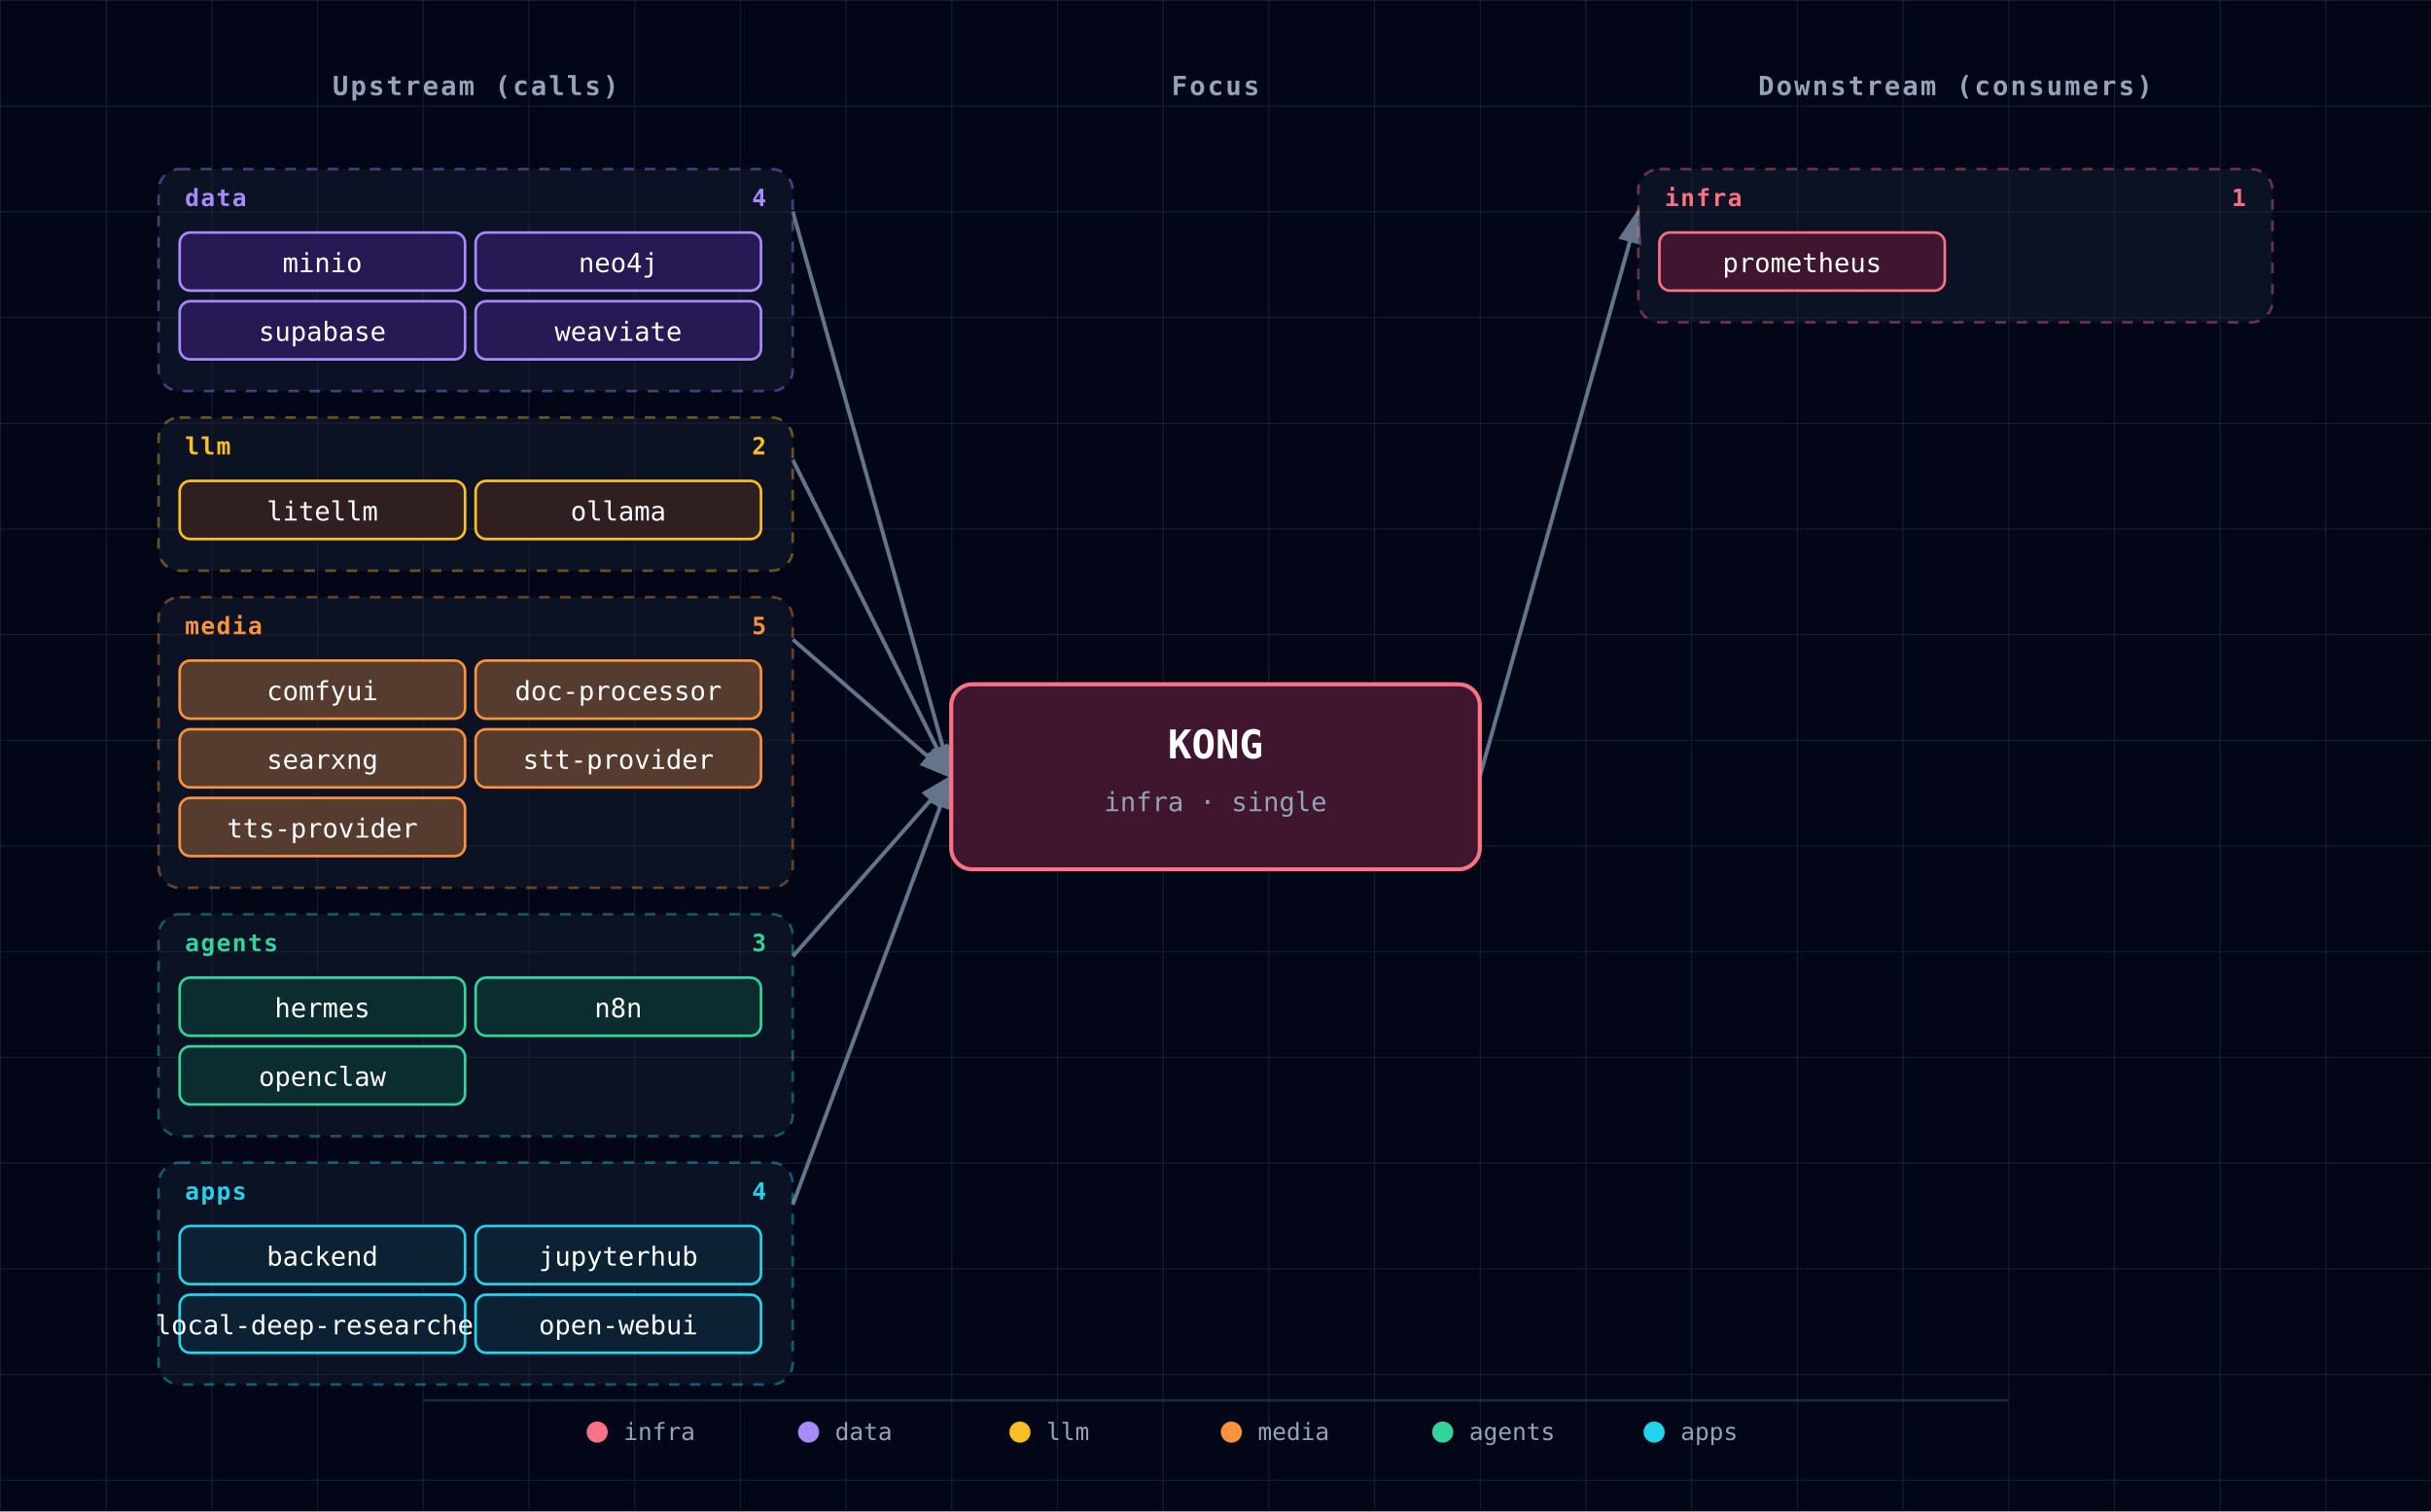
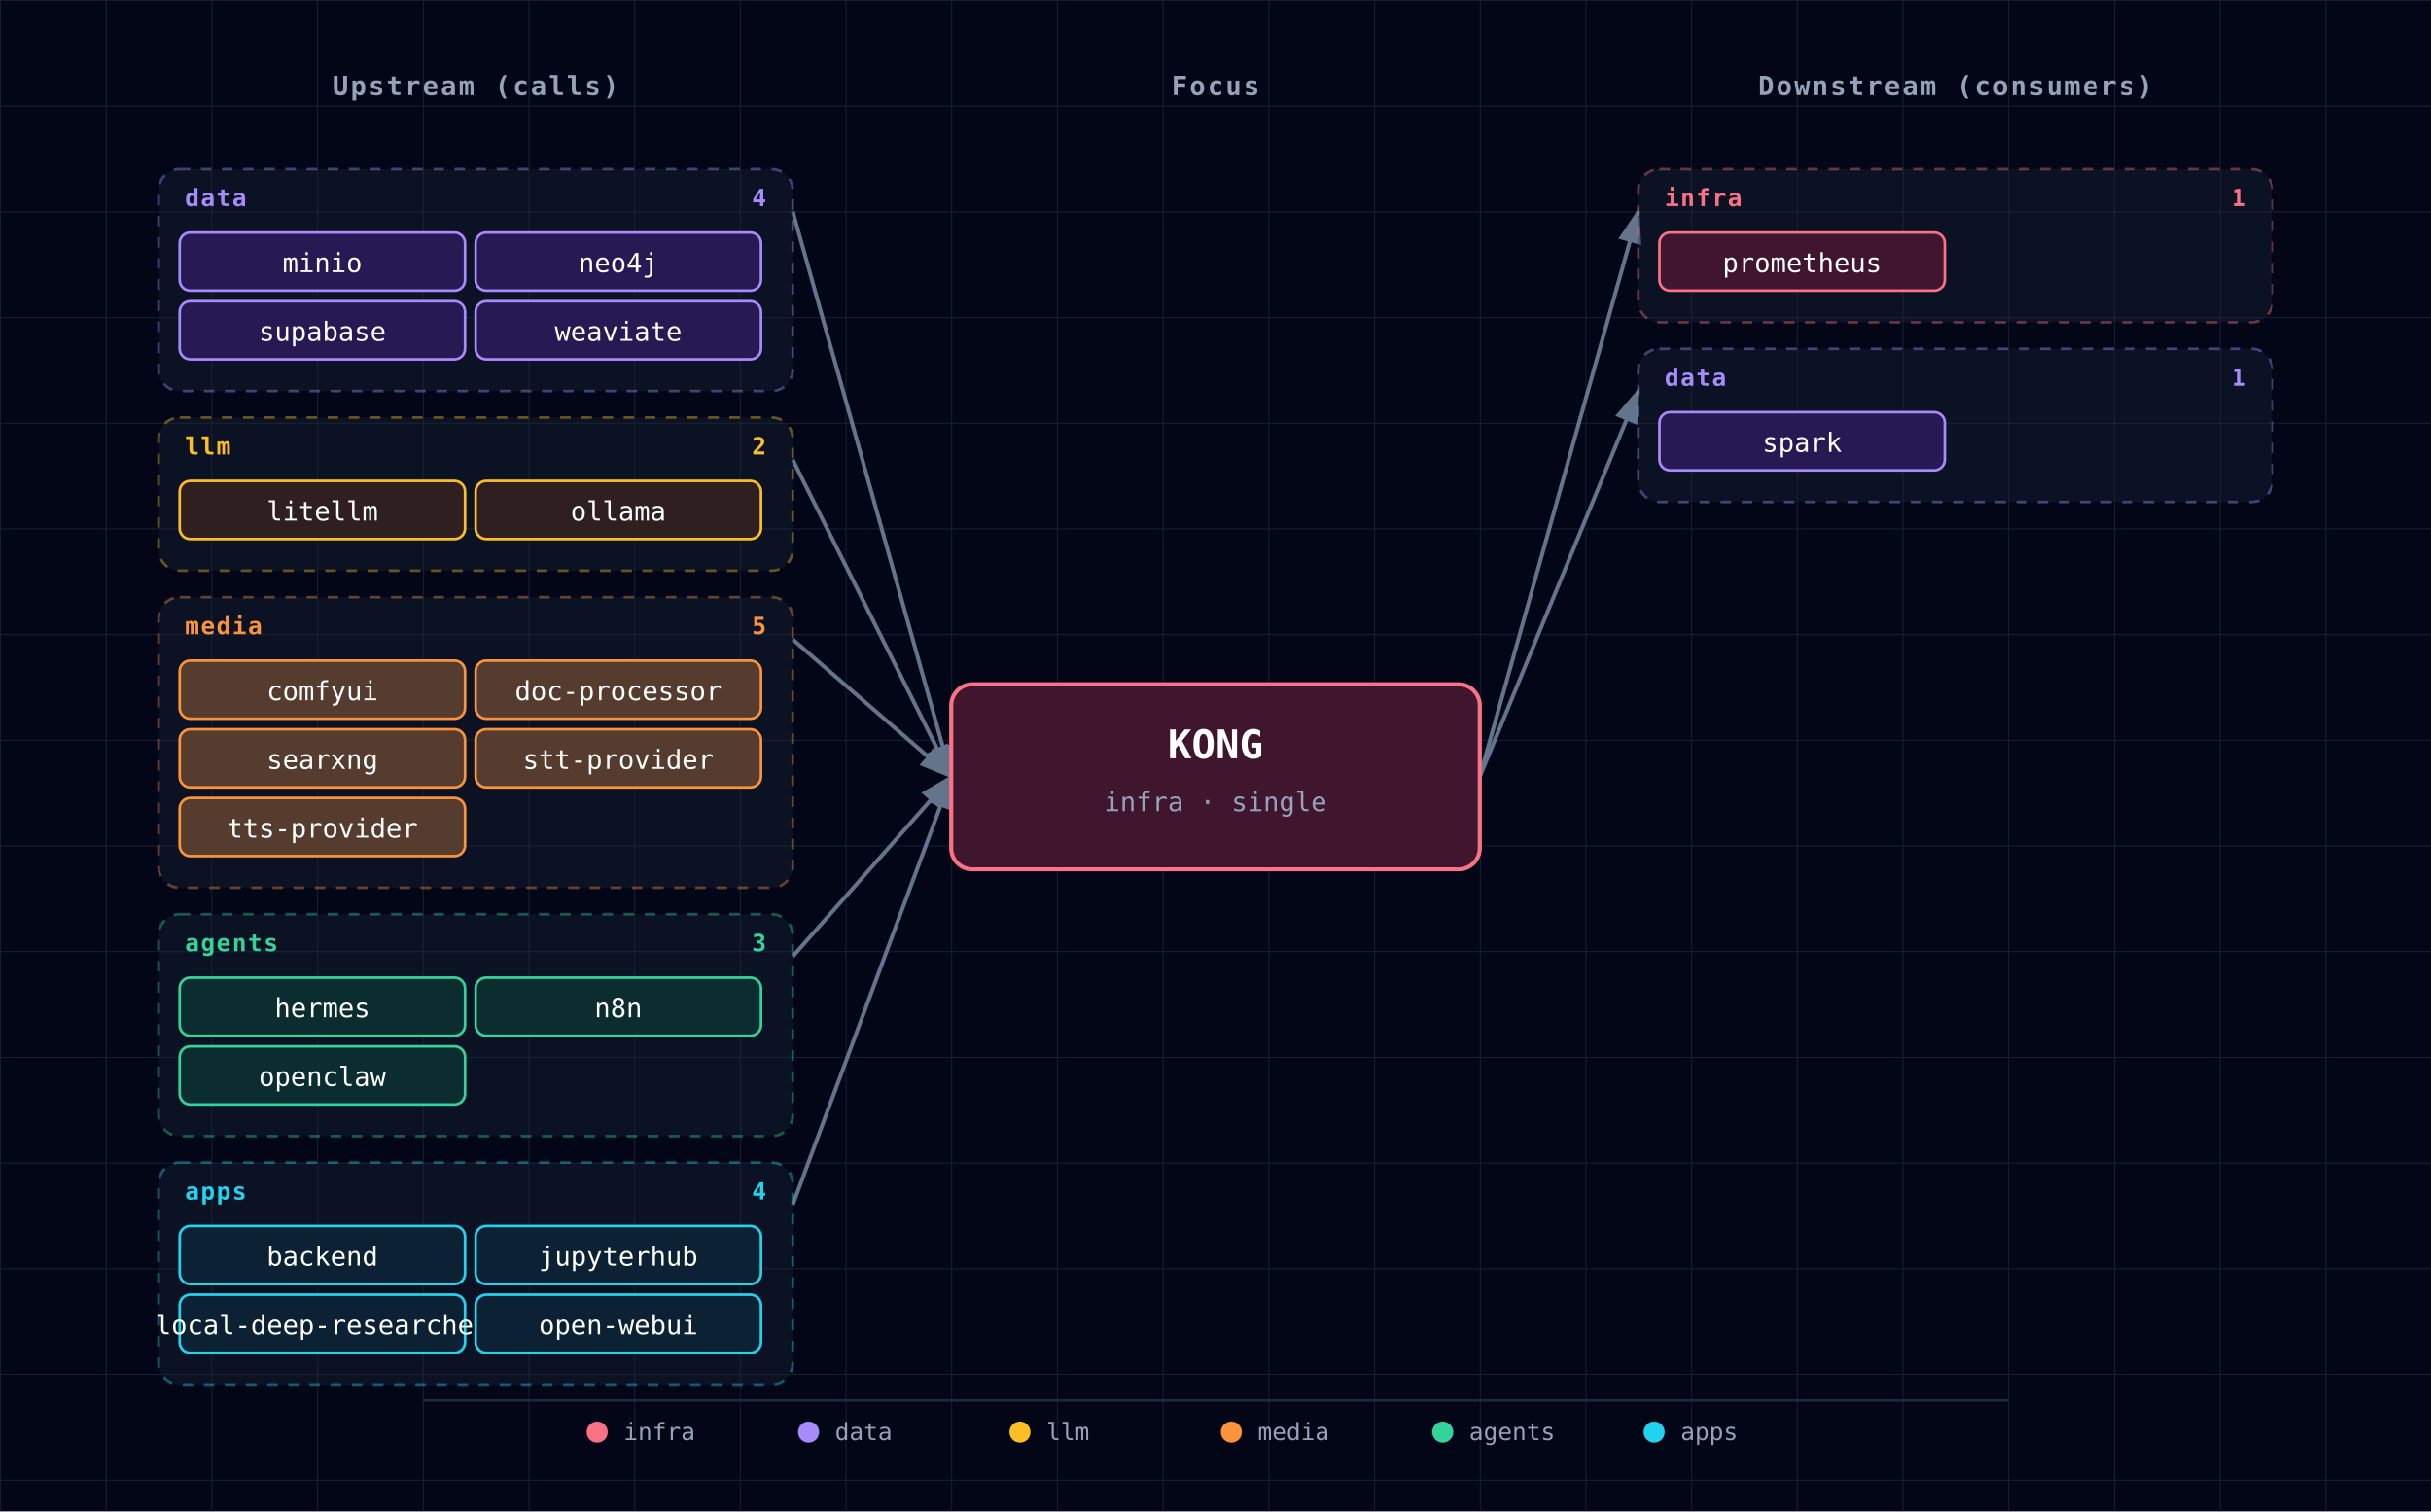
<svg xmlns="http://www.w3.org/2000/svg" viewBox="0 0 920 572" font-family="'JetBrains Mono', 'Fira Code', Menlo, Consolas, monospace">
  <defs>
    <pattern id="grid" width="40" height="40" patternUnits="userSpaceOnUse">
      <path d="M 40 0 L 0 0 0 40" fill="none" stroke="#1e293b" stroke-width="0.5" />
    </pattern>
    <marker id="arrowhead" markerWidth="9" markerHeight="6" refX="8" refY="3" orient="auto">
      <polygon points="0 0, 9 3, 0 6" fill="#64748b" />
    </marker>
    <filter id="focus-glow" x="-50%" y="-50%" width="200%" height="200%">
      <feGaussianBlur in="SourceAlpha" stdDeviation="6" />
      <feFlood flood-color="#fb7185" flood-opacity="0.6" />
      <feComposite in2="SourceAlpha" operator="in" />
      <feMerge>
        <feMergeNode />
        <feMergeNode in="SourceGraphic" />
      </feMerge>
    </filter>
  </defs>
  <rect width="920" height="572" fill="#020617" />
  <rect width="920" height="572" fill="url(#grid)" />
  <text x="180" y="36" fill="#94a3b8" font-size="10" font-weight="600" text-anchor="middle" letter-spacing="0.08em">Upstream (calls)</text>
  <text x="460" y="36" fill="#94a3b8" font-size="10" font-weight="600" text-anchor="middle" letter-spacing="0.08em">Focus</text>
  <text x="740" y="36" fill="#94a3b8" font-size="10" font-weight="600" text-anchor="middle" letter-spacing="0.08em">Downstream (consumers)</text>
  <line x1="300" y1="80" x2="360" y2="294" stroke="#64748b" stroke-width="1.5" marker-end="url(#arrowhead)" />
  <line x1="300" y1="174" x2="360" y2="294" stroke="#64748b" stroke-width="1.5" marker-end="url(#arrowhead)" />
  <line x1="300" y1="242" x2="360" y2="294" stroke="#64748b" stroke-width="1.5" marker-end="url(#arrowhead)" />
  <line x1="300" y1="362" x2="360" y2="294" stroke="#64748b" stroke-width="1.5" marker-end="url(#arrowhead)" />
  <line x1="300" y1="456" x2="360" y2="294" stroke="#64748b" stroke-width="1.5" marker-end="url(#arrowhead)" />
  <line x1="560" y1="294" x2="620" y2="80" stroke="#64748b" stroke-width="1.5" marker-end="url(#arrowhead)" />
+   <line x1="560" y1="294" x2="620" y2="148" stroke="#64748b" stroke-width="1.5" marker-end="url(#arrowhead)" />
  <g>
    <g class="cluster">
      <rect x="60" y="64" width="240" height="84" rx="8" fill="rgba(30,41,59,0.35)" stroke="#a78bfa" stroke-width="1" stroke-dasharray="4,4" stroke-opacity="0.4" />
      <text x="70" y="78" fill="#a78bfa" font-size="9" font-weight="700" text-anchor="start" style="letter-spacing:0.06em;text-transform:uppercase;">data</text>
      <text x="290" y="78" fill="#a78bfa" font-size="9" font-weight="600" text-anchor="end">4</text>
    </g>
    <g>
      <rect x="68" y="88" width="108" height="22" rx="4" fill="#0f172a" />
      <rect x="68" y="88" width="108" height="22" rx="4" fill="rgba(76, 29, 149, 0.4)" stroke="#a78bfa" stroke-width="1" />
      <text x="122" y="103" fill="white" font-size="10" text-anchor="middle">minio</text>
    </g>
    <g>
      <rect x="180" y="88" width="108" height="22" rx="4" fill="#0f172a" />
      <rect x="180" y="88" width="108" height="22" rx="4" fill="rgba(76, 29, 149, 0.4)" stroke="#a78bfa" stroke-width="1" />
      <text x="234" y="103" fill="white" font-size="10" text-anchor="middle">neo4j</text>
    </g>
    <g>
      <rect x="68" y="114" width="108" height="22" rx="4" fill="#0f172a" />
      <rect x="68" y="114" width="108" height="22" rx="4" fill="rgba(76, 29, 149, 0.4)" stroke="#a78bfa" stroke-width="1" />
      <text x="122" y="129" fill="white" font-size="10" text-anchor="middle">supabase</text>
    </g>
    <g>
      <rect x="180" y="114" width="108" height="22" rx="4" fill="#0f172a" />
      <rect x="180" y="114" width="108" height="22" rx="4" fill="rgba(76, 29, 149, 0.4)" stroke="#a78bfa" stroke-width="1" />
      <text x="234" y="129" fill="white" font-size="10" text-anchor="middle">weaviate</text>
    </g>
    <g class="cluster">
      <rect x="60" y="158" width="240" height="58" rx="8" fill="rgba(30,41,59,0.35)" stroke="#fbbf24" stroke-width="1" stroke-dasharray="4,4" stroke-opacity="0.4" />
      <text x="70" y="172" fill="#fbbf24" font-size="9" font-weight="700" text-anchor="start" style="letter-spacing:0.06em;text-transform:uppercase;">llm</text>
      <text x="290" y="172" fill="#fbbf24" font-size="9" font-weight="600" text-anchor="end">2</text>
    </g>
    <g>
      <rect x="68" y="182" width="108" height="22" rx="4" fill="#0f172a" />
      <rect x="68" y="182" width="108" height="22" rx="4" fill="rgba(120, 53, 15, 0.3)" stroke="#fbbf24" stroke-width="1" />
      <text x="122" y="197" fill="white" font-size="10" text-anchor="middle">litellm</text>
    </g>
    <g>
      <rect x="180" y="182" width="108" height="22" rx="4" fill="#0f172a" />
      <rect x="180" y="182" width="108" height="22" rx="4" fill="rgba(120, 53, 15, 0.3)" stroke="#fbbf24" stroke-width="1" />
      <text x="234" y="197" fill="white" font-size="10" text-anchor="middle">ollama</text>
    </g>
    <g class="cluster">
      <rect x="60" y="226" width="240" height="110" rx="8" fill="rgba(30,41,59,0.35)" stroke="#fb923c" stroke-width="1" stroke-dasharray="4,4" stroke-opacity="0.4" />
      <text x="70" y="240" fill="#fb923c" font-size="9" font-weight="700" text-anchor="start" style="letter-spacing:0.06em;text-transform:uppercase;">media</text>
      <text x="290" y="240" fill="#fb923c" font-size="9" font-weight="600" text-anchor="end">5</text>
    </g>
    <g>
      <rect x="68" y="250" width="108" height="22" rx="4" fill="#0f172a" />
      <rect x="68" y="250" width="108" height="22" rx="4" fill="rgba(251, 146, 60, 0.3)" stroke="#fb923c" stroke-width="1" />
      <text x="122" y="265" fill="white" font-size="10" text-anchor="middle">comfyui</text>
    </g>
    <g>
      <rect x="180" y="250" width="108" height="22" rx="4" fill="#0f172a" />
      <rect x="180" y="250" width="108" height="22" rx="4" fill="rgba(251, 146, 60, 0.3)" stroke="#fb923c" stroke-width="1" />
      <text x="234" y="265" fill="white" font-size="10" text-anchor="middle">doc-processor</text>
    </g>
    <g>
      <rect x="68" y="276" width="108" height="22" rx="4" fill="#0f172a" />
      <rect x="68" y="276" width="108" height="22" rx="4" fill="rgba(251, 146, 60, 0.3)" stroke="#fb923c" stroke-width="1" />
      <text x="122" y="291" fill="white" font-size="10" text-anchor="middle">searxng</text>
    </g>
    <g>
      <rect x="180" y="276" width="108" height="22" rx="4" fill="#0f172a" />
      <rect x="180" y="276" width="108" height="22" rx="4" fill="rgba(251, 146, 60, 0.3)" stroke="#fb923c" stroke-width="1" />
      <text x="234" y="291" fill="white" font-size="10" text-anchor="middle">stt-provider</text>
    </g>
    <g>
      <rect x="68" y="302" width="108" height="22" rx="4" fill="#0f172a" />
      <rect x="68" y="302" width="108" height="22" rx="4" fill="rgba(251, 146, 60, 0.3)" stroke="#fb923c" stroke-width="1" />
      <text x="122" y="317" fill="white" font-size="10" text-anchor="middle">tts-provider</text>
    </g>
    <g class="cluster">
      <rect x="60" y="346" width="240" height="84" rx="8" fill="rgba(30,41,59,0.35)" stroke="#34d399" stroke-width="1" stroke-dasharray="4,4" stroke-opacity="0.4" />
      <text x="70" y="360" fill="#34d399" font-size="9" font-weight="700" text-anchor="start" style="letter-spacing:0.06em;text-transform:uppercase;">agents</text>
      <text x="290" y="360" fill="#34d399" font-size="9" font-weight="600" text-anchor="end">3</text>
    </g>
    <g>
      <rect x="68" y="370" width="108" height="22" rx="4" fill="#0f172a" />
      <rect x="68" y="370" width="108" height="22" rx="4" fill="rgba(6, 78, 59, 0.4)" stroke="#34d399" stroke-width="1" />
      <text x="122" y="385" fill="white" font-size="10" text-anchor="middle">hermes</text>
    </g>
    <g>
      <rect x="180" y="370" width="108" height="22" rx="4" fill="#0f172a" />
      <rect x="180" y="370" width="108" height="22" rx="4" fill="rgba(6, 78, 59, 0.4)" stroke="#34d399" stroke-width="1" />
      <text x="234" y="385" fill="white" font-size="10" text-anchor="middle">n8n</text>
    </g>
    <g>
      <rect x="68" y="396" width="108" height="22" rx="4" fill="#0f172a" />
      <rect x="68" y="396" width="108" height="22" rx="4" fill="rgba(6, 78, 59, 0.4)" stroke="#34d399" stroke-width="1" />
      <text x="122" y="411" fill="white" font-size="10" text-anchor="middle">openclaw</text>
    </g>
    <g class="cluster">
      <rect x="60" y="440" width="240" height="84" rx="8" fill="rgba(30,41,59,0.35)" stroke="#22d3ee" stroke-width="1" stroke-dasharray="4,4" stroke-opacity="0.4" />
      <text x="70" y="454" fill="#22d3ee" font-size="9" font-weight="700" text-anchor="start" style="letter-spacing:0.06em;text-transform:uppercase;">apps</text>
      <text x="290" y="454" fill="#22d3ee" font-size="9" font-weight="600" text-anchor="end">4</text>
    </g>
    <g>
      <rect x="68" y="464" width="108" height="22" rx="4" fill="#0f172a" />
      <rect x="68" y="464" width="108" height="22" rx="4" fill="rgba(8, 51, 68, 0.4)" stroke="#22d3ee" stroke-width="1" />
      <text x="122" y="479" fill="white" font-size="10" text-anchor="middle">backend</text>
    </g>
    <g>
      <rect x="180" y="464" width="108" height="22" rx="4" fill="#0f172a" />
      <rect x="180" y="464" width="108" height="22" rx="4" fill="rgba(8, 51, 68, 0.4)" stroke="#22d3ee" stroke-width="1" />
      <text x="234" y="479" fill="white" font-size="10" text-anchor="middle">jupyterhub</text>
    </g>
    <g>
      <rect x="68" y="490" width="108" height="22" rx="4" fill="#0f172a" />
      <rect x="68" y="490" width="108" height="22" rx="4" fill="rgba(8, 51, 68, 0.4)" stroke="#22d3ee" stroke-width="1" />
      <text x="122" y="505" fill="white" font-size="10" text-anchor="middle">local-deep-researcher</text>
    </g>
    <g>
      <rect x="180" y="490" width="108" height="22" rx="4" fill="#0f172a" />
      <rect x="180" y="490" width="108" height="22" rx="4" fill="rgba(8, 51, 68, 0.4)" stroke="#22d3ee" stroke-width="1" />
      <text x="234" y="505" fill="white" font-size="10" text-anchor="middle">open-webui</text>
    </g>
  </g>
  <g>
    <g class="cluster">
      <rect x="620" y="64" width="240" height="58" rx="8" fill="rgba(30,41,59,0.35)" stroke="#fb7185" stroke-width="1" stroke-dasharray="4,4" stroke-opacity="0.4" />
      <text x="630" y="78" fill="#fb7185" font-size="9" font-weight="700" text-anchor="start" style="letter-spacing:0.06em;text-transform:uppercase;">infra</text>
      <text x="850" y="78" fill="#fb7185" font-size="9" font-weight="600" text-anchor="end">1</text>
    </g>
    <g>
      <rect x="628" y="88" width="108" height="22" rx="4" fill="#0f172a" />
      <rect x="628" y="88" width="108" height="22" rx="4" fill="rgba(136, 19, 55, 0.4)" stroke="#fb7185" stroke-width="1" />
      <text x="682" y="103" fill="white" font-size="10" text-anchor="middle">prometheus</text>
    </g>
+     <g class="cluster">
+       <rect x="620" y="132" width="240" height="58" rx="8" fill="rgba(30,41,59,0.35)" stroke="#a78bfa" stroke-width="1" stroke-dasharray="4,4" stroke-opacity="0.4" />
+       <text x="630" y="146" fill="#a78bfa" font-size="9" font-weight="700" text-anchor="start" style="letter-spacing:0.06em;text-transform:uppercase;">data</text>
+       <text x="850" y="146" fill="#a78bfa" font-size="9" font-weight="600" text-anchor="end">1</text>
+     </g>
+     <g>
+       <rect x="628" y="156" width="108" height="22" rx="4" fill="#0f172a" />
+       <rect x="628" y="156" width="108" height="22" rx="4" fill="rgba(76, 29, 149, 0.4)" stroke="#a78bfa" stroke-width="1" />
+       <text x="682" y="171" fill="white" font-size="10" text-anchor="middle">spark</text>
+     </g>
  </g>
  <g class="focus" filter="url(#focus-glow)">
    <rect x="360" y="259" width="200" height="70" rx="8" fill="#0f172a" />
    <rect x="360" y="259" width="200" height="70" rx="8" fill="rgba(136, 19, 55, 0.4)" stroke="#fb7185" stroke-width="1.5" />
    <text x="460" y="287" fill="white" font-size="15" font-weight="700" text-anchor="middle">KONG</text>
    <text x="460" y="307" fill="#94a3b8" font-size="10" text-anchor="middle">infra · single</text>
  </g>
  <g class="legend">
    <line x1="160" y1="530" x2="760" y2="530" stroke="#1e293b" stroke-width="1" />
    <circle cx="226" cy="542" r="4" fill="#fb7185" />
    <text x="236" y="545" fill="#94a3b8" font-size="9" font-weight="400" text-anchor="start">infra</text>
    <circle cx="306" cy="542" r="4" fill="#a78bfa" />
    <text x="316" y="545" fill="#94a3b8" font-size="9" font-weight="400" text-anchor="start">data</text>
    <circle cx="386" cy="542" r="4" fill="#fbbf24" />
    <text x="396" y="545" fill="#94a3b8" font-size="9" font-weight="400" text-anchor="start">llm</text>
    <circle cx="466" cy="542" r="4" fill="#fb923c" />
    <text x="476" y="545" fill="#94a3b8" font-size="9" font-weight="400" text-anchor="start">media</text>
    <circle cx="546" cy="542" r="4" fill="#34d399" />
    <text x="556" y="545" fill="#94a3b8" font-size="9" font-weight="400" text-anchor="start">agents</text>
    <circle cx="626" cy="542" r="4" fill="#22d3ee" />
    <text x="636" y="545" fill="#94a3b8" font-size="9" font-weight="400" text-anchor="start">apps</text>
  </g>
</svg>
